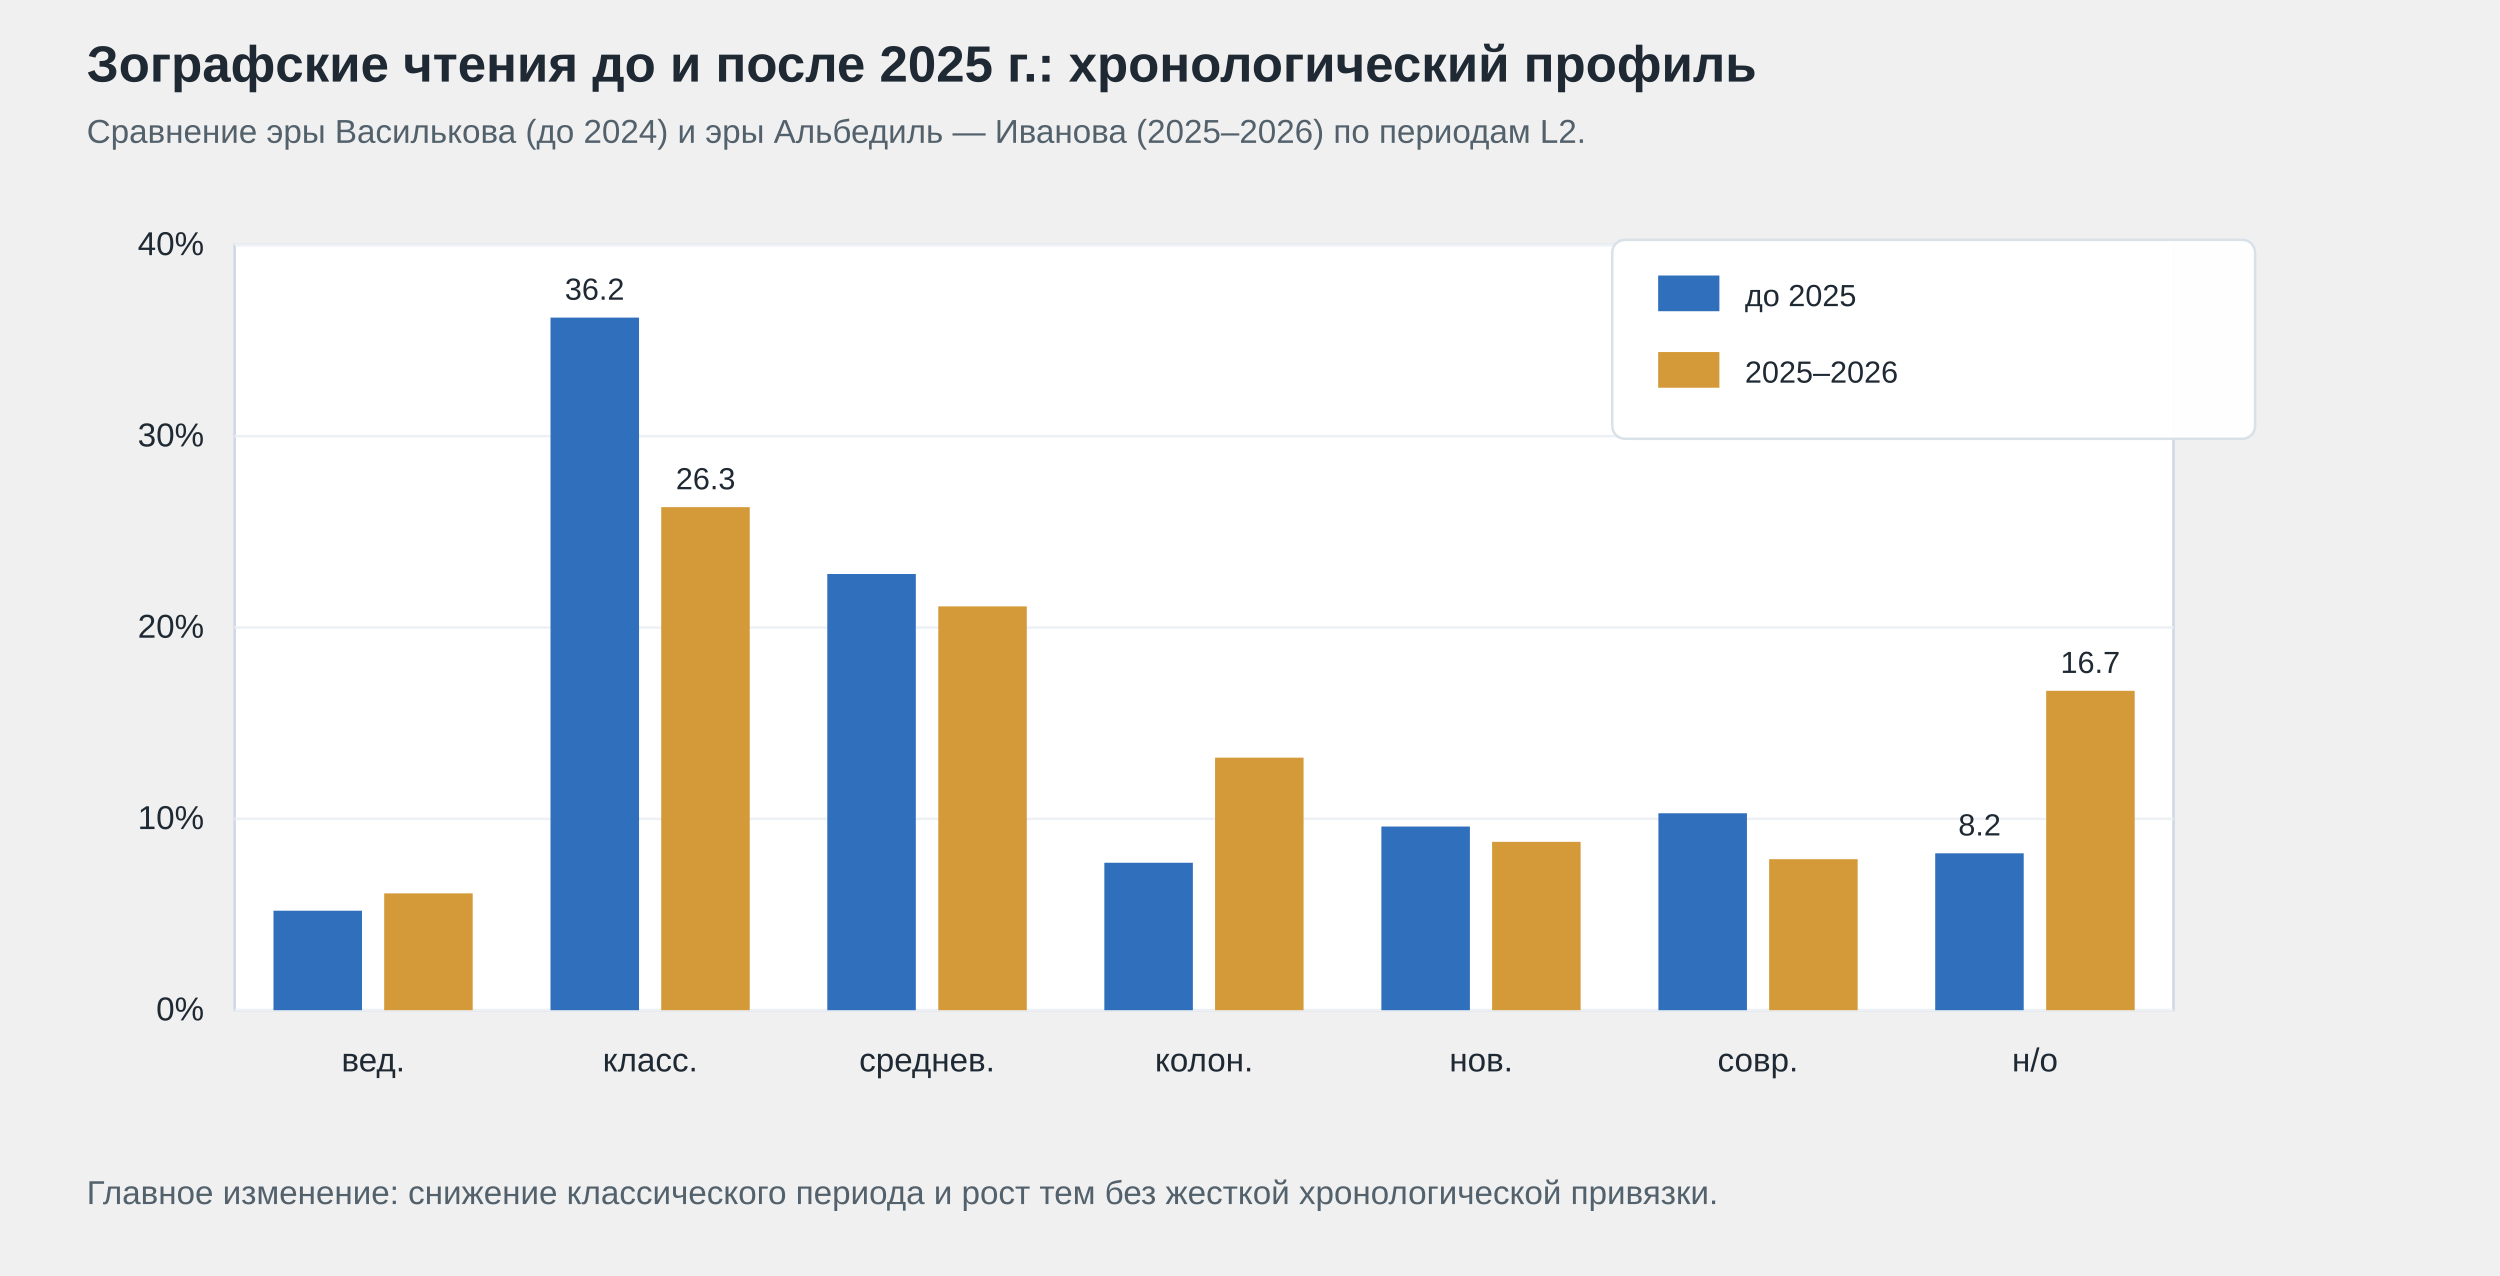
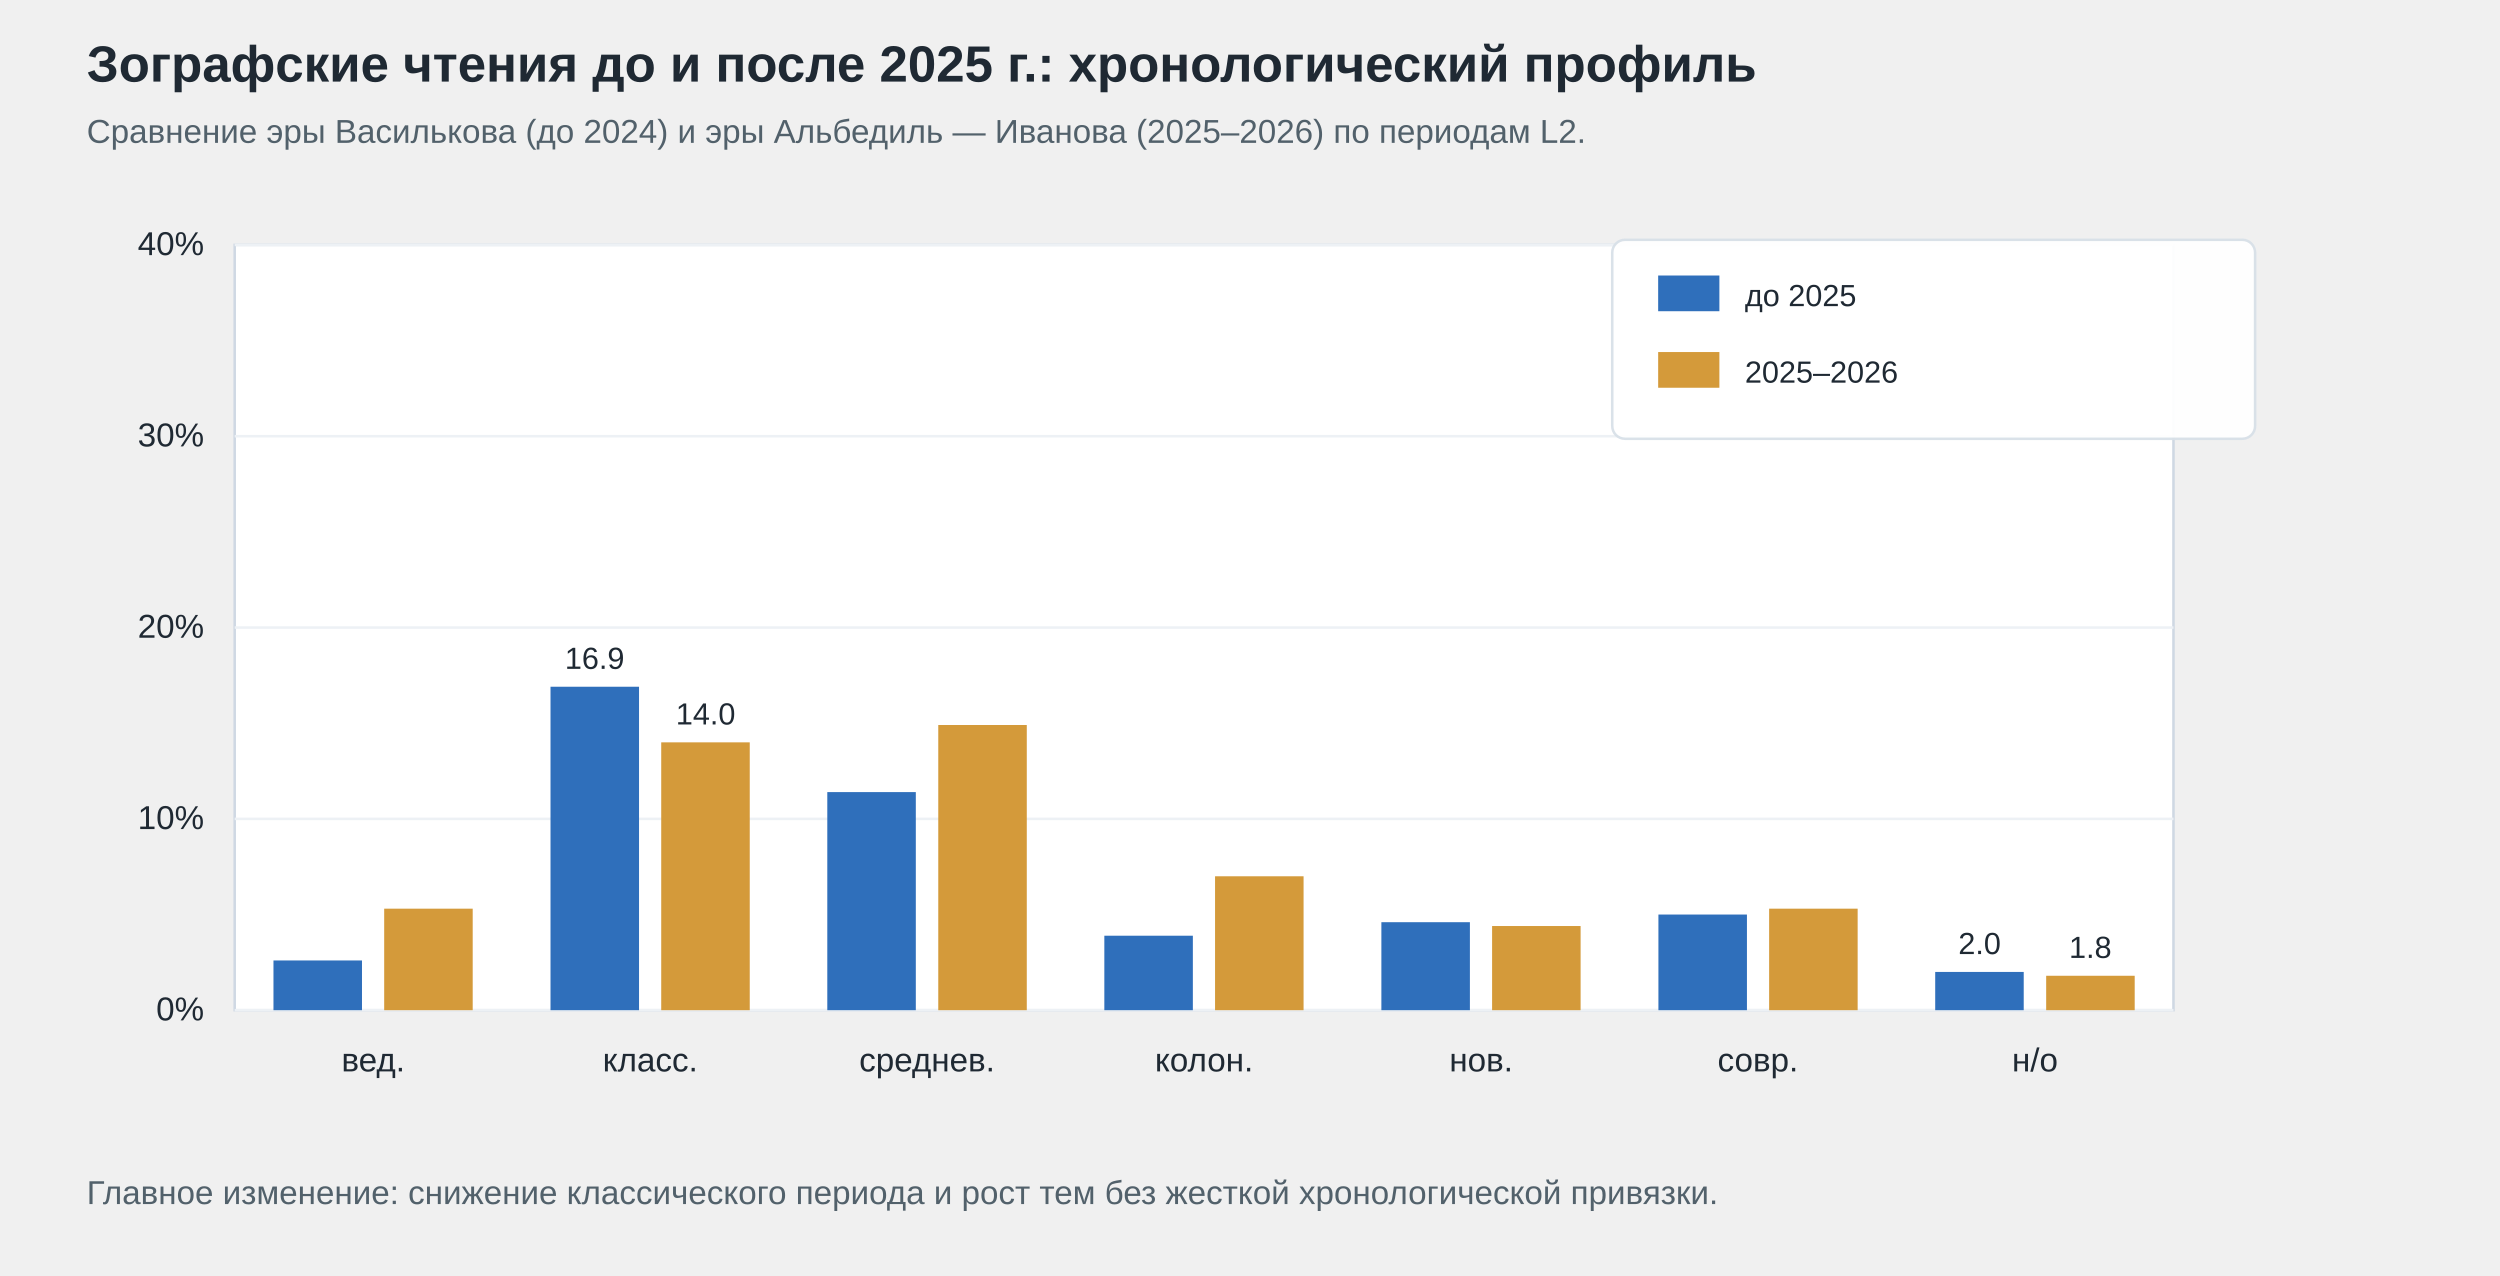
<svg xmlns="http://www.w3.org/2000/svg" width="980" height="500" viewBox="0 0 980 500">
  <style>
text{font-family:Arial,'Liberation Sans',sans-serif;fill:#1f2933}.small{font-size:12px}.axis{font-size:13px}.label{font-size:12px}.title{font-size:20px;font-weight:700}.subtitle{font-size:13px;fill:#52616b}.tick{stroke:#c9d2dc;stroke-width:1}.grid{stroke:#edf1f5;stroke-width:1}</style>
  <text x="34.0" y="32.0" class="title" text-anchor="start">Зографские чтения до и после 2025 г.: хронологический профиль</text>
  <text x="34.0" y="56.0" class="subtitle" text-anchor="start">Сравнение эры Василькова (до 2024) и эры Альбедиль — Иванова (2025–2026) по периодам L2.</text>
  <rect x="92.0" y="96.0" width="760.0" height="300.0" rx="0" fill="#ffffff" stroke="#cfd8e3" opacity="1.0" />
  <line x1="92.0" y1="396.0" x2="852.0" y2="396.0" stroke="#edf1f5" stroke-width="1" />
  <text x="80.0" y="400.0" class="axis" text-anchor="end">0%</text>
  <line x1="92.0" y1="321.0" x2="852.0" y2="321.0" stroke="#edf1f5" stroke-width="1" />
  <text x="80.0" y="325.0" class="axis" text-anchor="end">10%</text>
  <line x1="92.0" y1="246.0" x2="852.0" y2="246.0" stroke="#edf1f5" stroke-width="1" />
  <text x="80.0" y="250.0" class="axis" text-anchor="end">20%</text>
  <line x1="92.0" y1="171.0" x2="852.0" y2="171.0" stroke="#edf1f5" stroke-width="1" />
  <text x="80.0" y="175.0" class="axis" text-anchor="end">30%</text>
  <line x1="92.0" y1="96.0" x2="852.0" y2="96.0" stroke="#edf1f5" stroke-width="1" />
  <text x="80.0" y="100.0" class="axis" text-anchor="end">40%</text>
-   <rect x="107.2" y="357.0" width="34.7" height="39.0" rx="0" fill="#2f6fbb" stroke="none" opacity="1.0" />
-   <rect x="150.6" y="350.2" width="34.7" height="45.8" rx="0" fill="#d49a3a" stroke="none" opacity="1.0" />
+   <rect x="107.2" y="376.5" width="34.7" height="19.5" rx="0" fill="#2f6fbb" stroke="none" opacity="1.0" />
+   <rect x="150.6" y="356.2" width="34.7" height="39.8" rx="0" fill="#d49a3a" stroke="none" opacity="1.0" />
  <text x="146.3" y="420.0" class="axis" text-anchor="middle">вед.</text>
-   <rect x="215.8" y="124.5" width="34.7" height="271.5" rx="0" fill="#2f6fbb" stroke="none" opacity="1.0" />
-   <text x="233.1" y="117.5" class="label" text-anchor="middle">36.2</text>
-   <rect x="259.2" y="198.8" width="34.7" height="197.2" rx="0" fill="#d49a3a" stroke="none" opacity="1.0" />
-   <text x="276.6" y="191.8" class="label" text-anchor="middle">26.3</text>
+   <rect x="215.8" y="269.2" width="34.7" height="126.8" rx="0" fill="#2f6fbb" stroke="none" opacity="1.0" />
+   <text x="233.1" y="262.2" class="label" text-anchor="middle">16.9</text>
+   <rect x="259.2" y="291.0" width="34.7" height="105.0" rx="0" fill="#d49a3a" stroke="none" opacity="1.0" />
+   <text x="276.6" y="284.0" class="label" text-anchor="middle">14.0</text>
  <text x="254.9" y="420.0" class="axis" text-anchor="middle">класс.</text>
-   <rect x="324.3" y="225.0" width="34.7" height="171.0" rx="0" fill="#2f6fbb" stroke="none" opacity="1.0" />
-   <rect x="367.8" y="237.7" width="34.7" height="158.3" rx="0" fill="#d49a3a" stroke="none" opacity="1.0" />
+   <rect x="324.3" y="310.5" width="34.7" height="85.5" rx="0" fill="#2f6fbb" stroke="none" opacity="1.0" />
+   <rect x="367.8" y="284.2" width="34.7" height="111.8" rx="0" fill="#d49a3a" stroke="none" opacity="1.0" />
  <text x="363.4" y="420.0" class="axis" text-anchor="middle">среднев.</text>
-   <rect x="432.9" y="338.2" width="34.7" height="57.8" rx="0" fill="#2f6fbb" stroke="none" opacity="1.0" />
-   <rect x="476.3" y="297.0" width="34.7" height="99.0" rx="0" fill="#d49a3a" stroke="none" opacity="1.0" />
+   <rect x="432.9" y="366.8" width="34.7" height="29.2" rx="0" fill="#2f6fbb" stroke="none" opacity="1.0" />
+   <rect x="476.3" y="343.5" width="34.7" height="52.5" rx="0" fill="#d49a3a" stroke="none" opacity="1.0" />
  <text x="472.0" y="420.0" class="axis" text-anchor="middle">колон.</text>
-   <rect x="541.5" y="324.0" width="34.7" height="72.0" rx="0" fill="#2f6fbb" stroke="none" opacity="1.0" />
-   <rect x="584.9" y="330.0" width="34.7" height="66.0" rx="0" fill="#d49a3a" stroke="none" opacity="1.0" />
+   <rect x="541.5" y="361.5" width="34.7" height="34.5" rx="0" fill="#2f6fbb" stroke="none" opacity="1.0" />
+   <rect x="584.9" y="363.0" width="34.7" height="33.0" rx="0" fill="#d49a3a" stroke="none" opacity="1.0" />
  <text x="580.6" y="420.0" class="axis" text-anchor="middle">нов.</text>
-   <rect x="650.1" y="318.8" width="34.7" height="77.2" rx="0" fill="#2f6fbb" stroke="none" opacity="1.0" />
-   <rect x="693.5" y="336.8" width="34.7" height="59.2" rx="0" fill="#d49a3a" stroke="none" opacity="1.0" />
+   <rect x="650.1" y="358.5" width="34.7" height="37.5" rx="0" fill="#2f6fbb" stroke="none" opacity="1.0" />
+   <rect x="693.5" y="356.2" width="34.7" height="39.8" rx="0" fill="#d49a3a" stroke="none" opacity="1.0" />
  <text x="689.1" y="420.0" class="axis" text-anchor="middle">совр.</text>
-   <rect x="758.6" y="334.5" width="34.7" height="61.5" rx="0" fill="#2f6fbb" stroke="none" opacity="1.0" />
-   <text x="776.0" y="327.5" class="label" text-anchor="middle">8.2</text>
-   <rect x="802.1" y="270.8" width="34.7" height="125.2" rx="0" fill="#d49a3a" stroke="none" opacity="1.0" />
-   <text x="819.4" y="263.8" class="label" text-anchor="middle">16.7</text>
+   <rect x="758.6" y="381.0" width="34.7" height="15.0" rx="0" fill="#2f6fbb" stroke="none" opacity="1.0" />
+   <text x="776.0" y="374.0" class="label" text-anchor="middle">2.0</text>
+   <rect x="802.1" y="382.5" width="34.7" height="13.5" rx="0" fill="#d49a3a" stroke="none" opacity="1.0" />
+   <text x="819.4" y="375.5" class="label" text-anchor="middle">1.8</text>
  <text x="797.7" y="420.0" class="axis" text-anchor="middle">н/о</text>
  <rect x="632.0" y="94.0" width="252.0" height="78.0" rx="5" fill="#ffffff" stroke="#d8e0e8" opacity="0.94" />
  <rect x="650.0" y="108.0" width="24.0" height="14.0" rx="0" fill="#2f6fbb" stroke="none" opacity="1.0" />
  <text x="684.0" y="120.0" class="small" text-anchor="start">до 2025</text>
  <rect x="650.0" y="138.0" width="24.0" height="14.0" rx="0" fill="#d49a3a" stroke="none" opacity="1.0" />
  <text x="684.0" y="150.0" class="small" text-anchor="start">2025–2026</text>
  <text x="34.0" y="472.0" class="subtitle" text-anchor="start">Главное изменение: снижение классического периода и рост тем без жесткой хронологической привязки.</text>
</svg>
